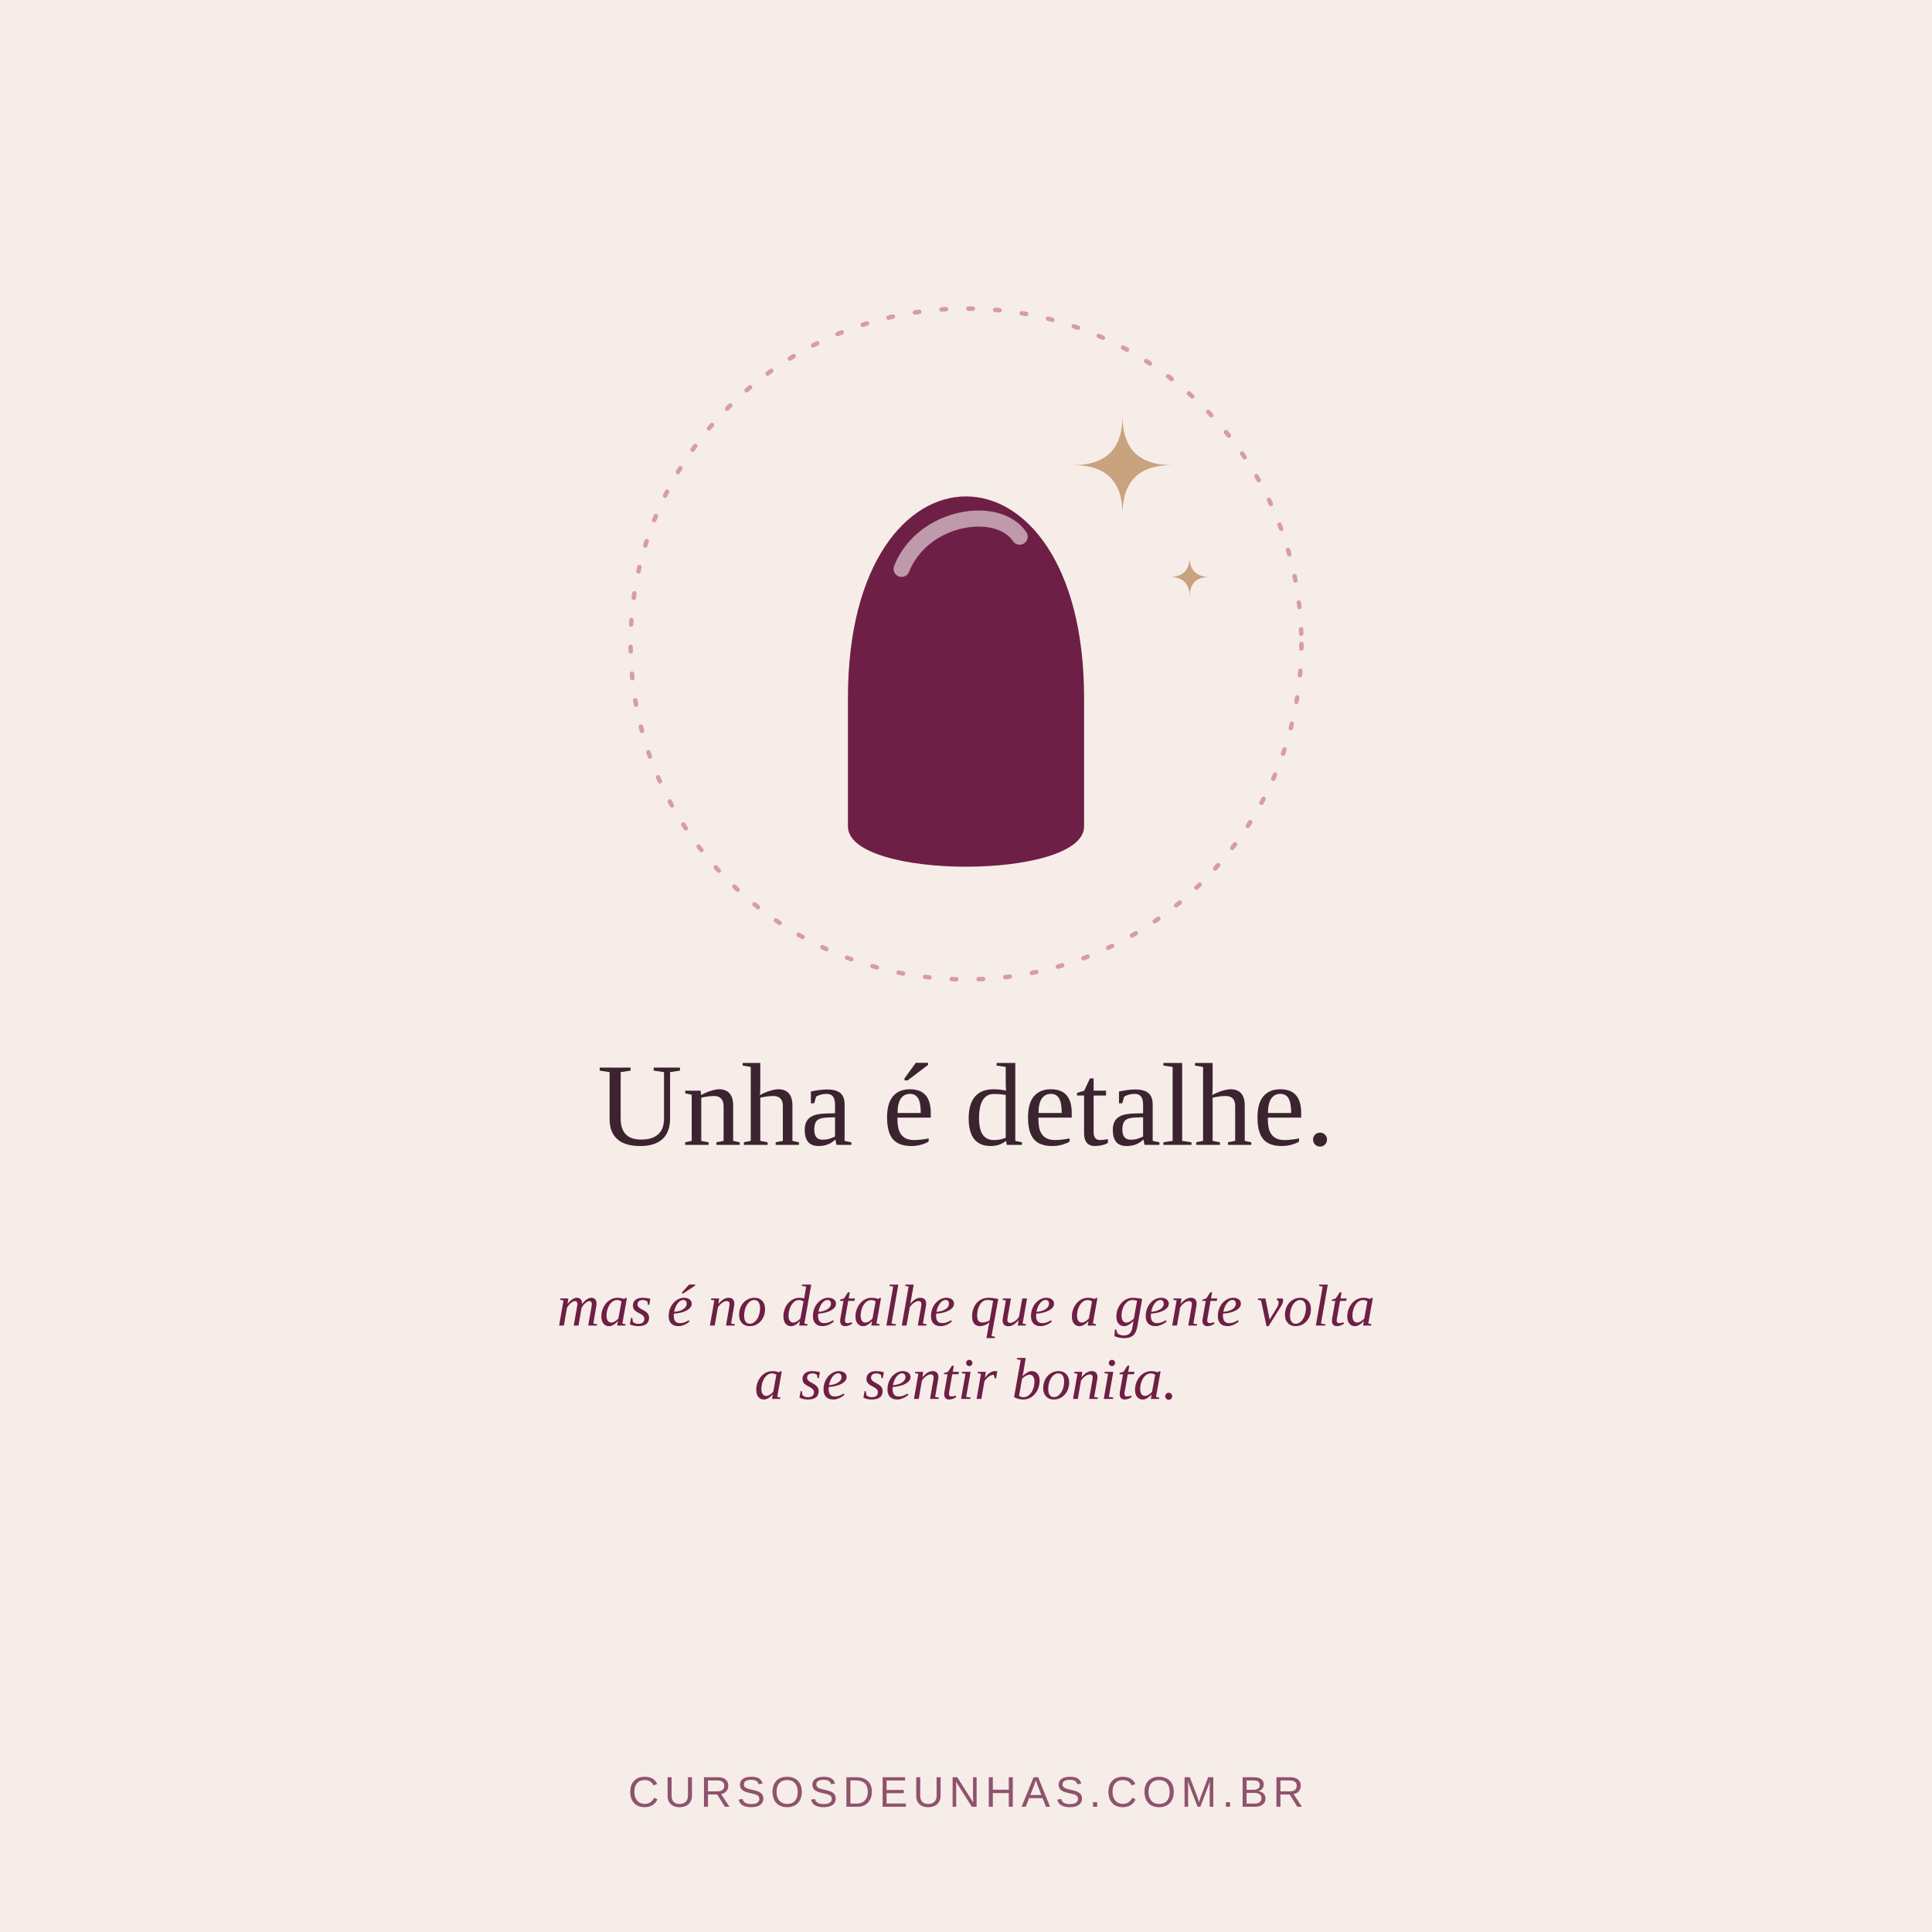
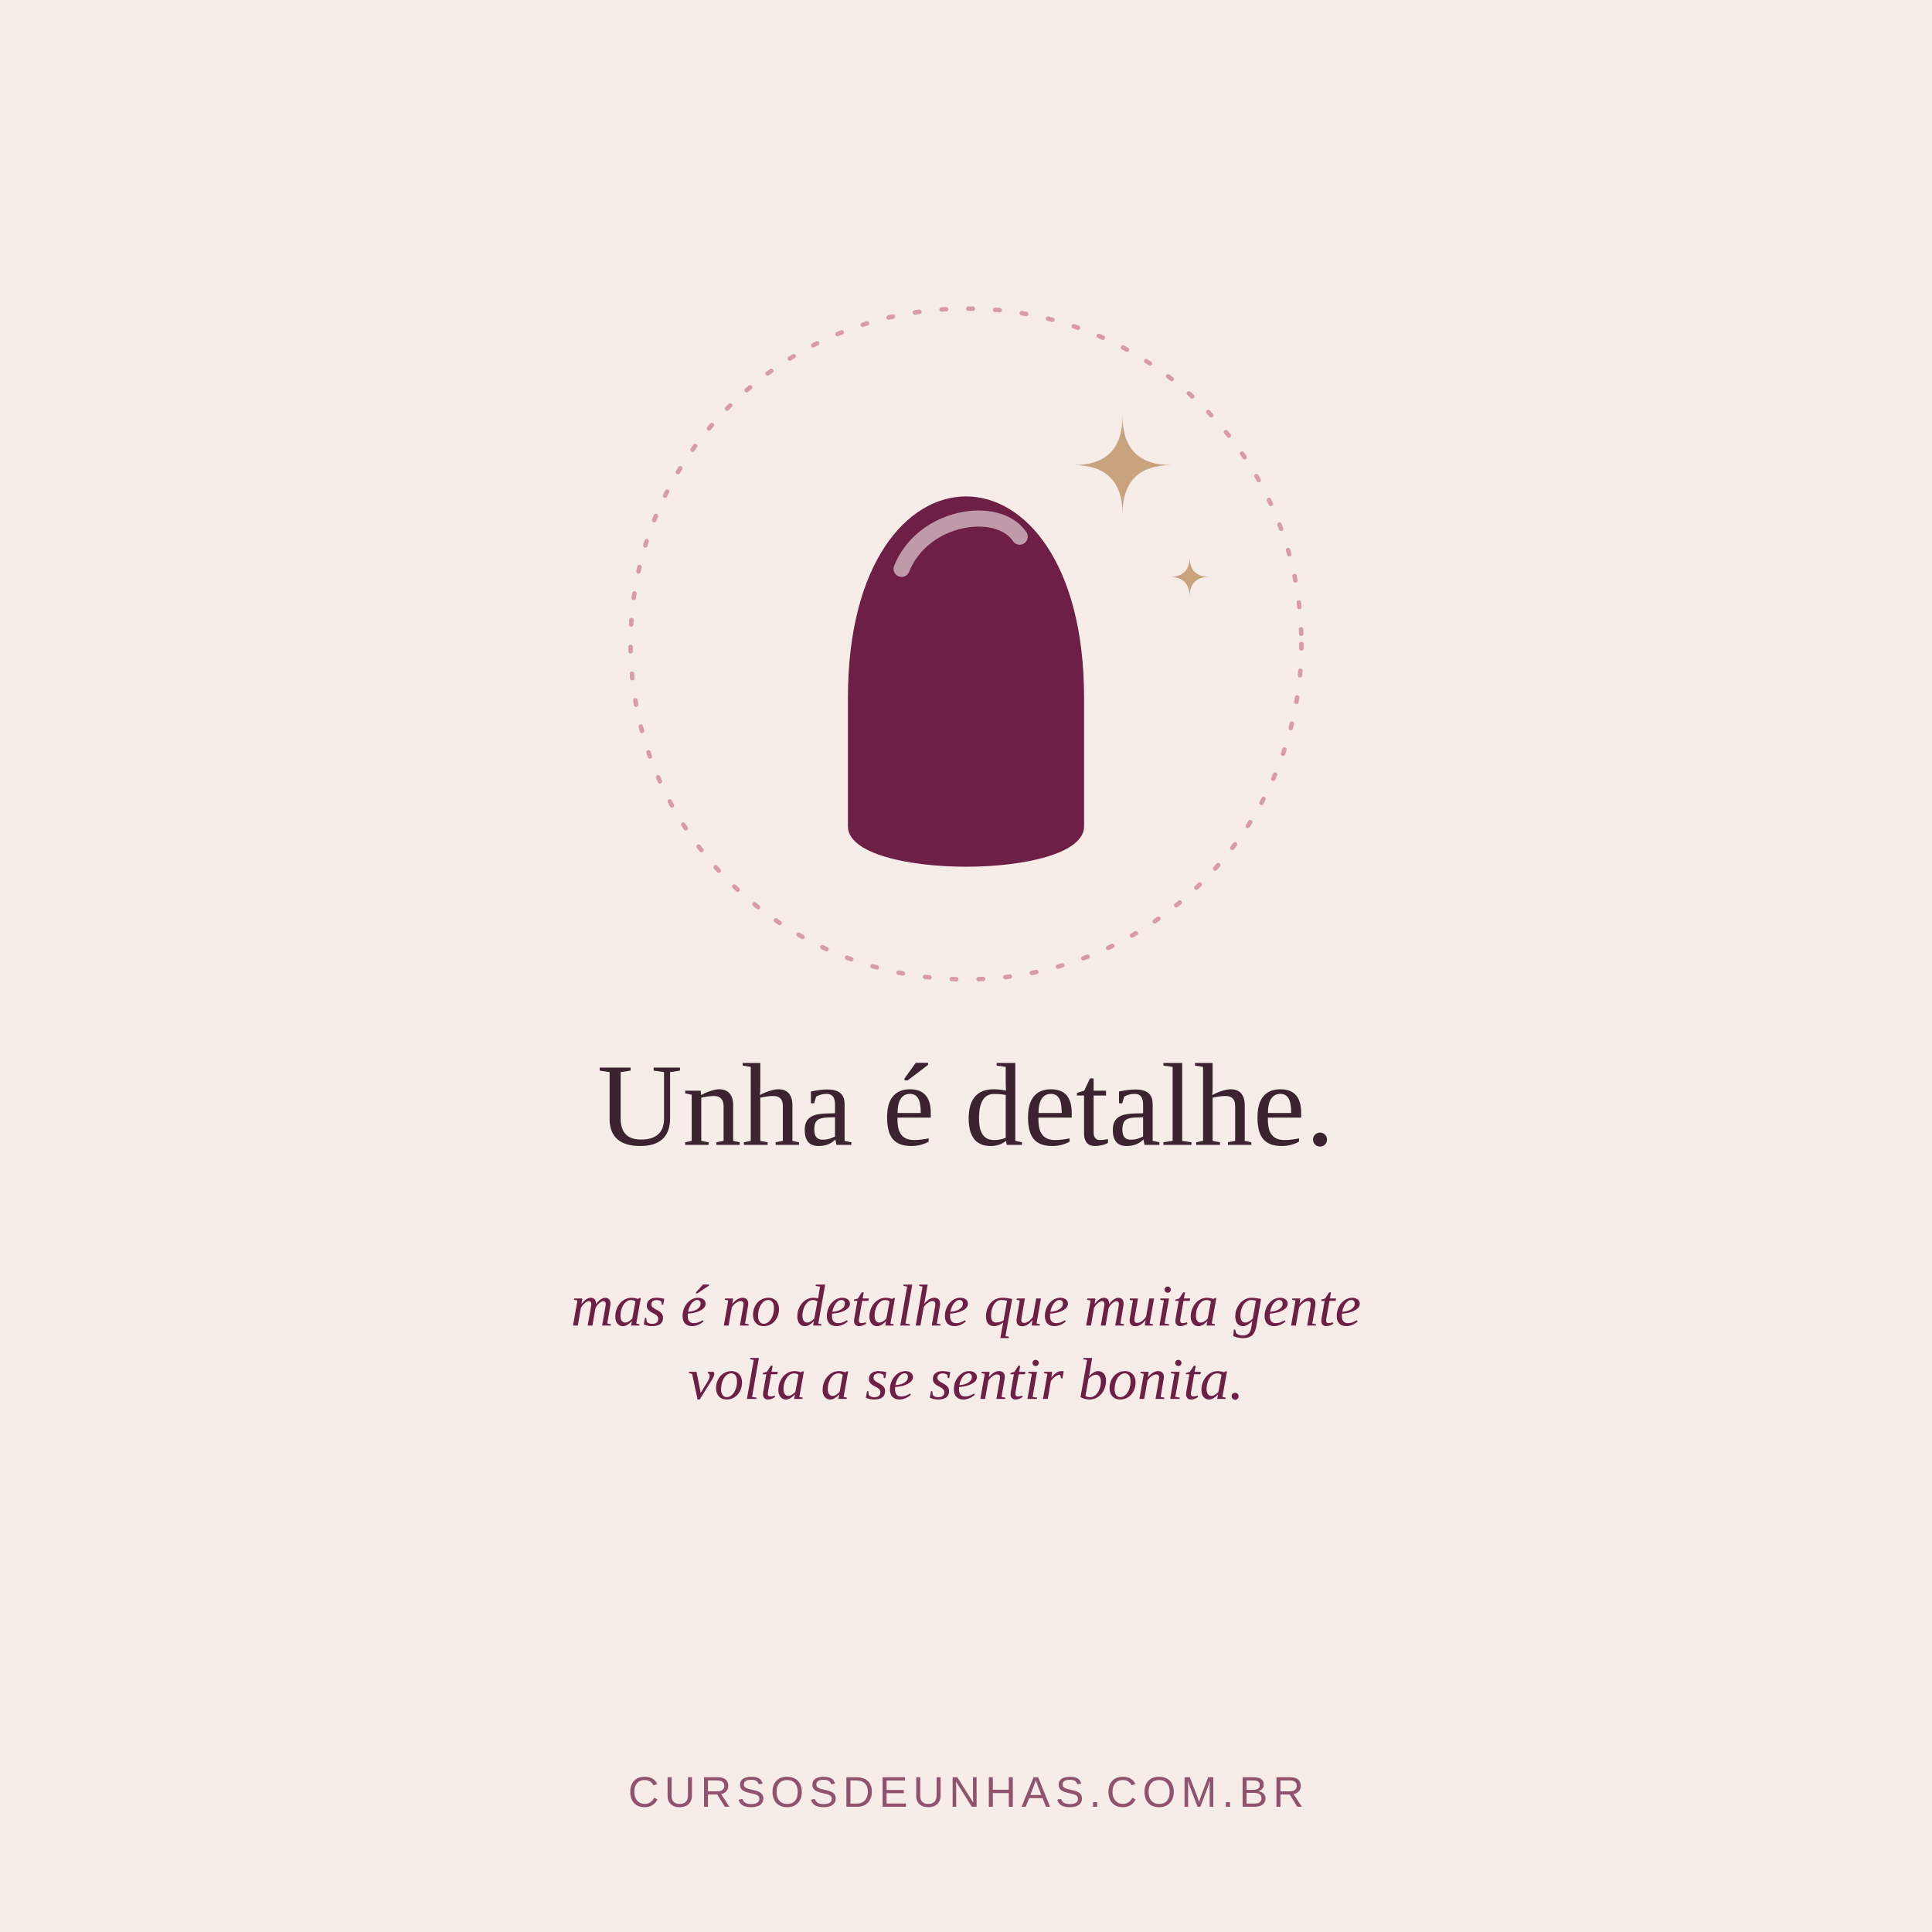
<svg xmlns="http://www.w3.org/2000/svg" width="1080" height="1080" viewBox="0 0 1080 1080">
  <rect width="1080" height="1080" fill="#F6EDE8" />
  <circle cx="540" cy="360" r="187.5" fill="none" stroke="#D99BA8" stroke-width="2.5" stroke-dasharray="2.5 12.5" stroke-linecap="round" />
  <g transform="translate(540,360) rotate(0) scale(3.0)">
    <path d="M-22,10 C-22,-40 22,-40 22,10 L22,34 C22,44 -22,44 -22,34 Z" fill="#6E1F45" />
    <path d="M-12,-14 C-8,-24 6,-26 10,-20" fill="none" stroke="#fff" stroke-opacity=".55" stroke-width="3" stroke-linecap="round" />
  </g>
  <path d="M627.5,232.5 Q627.5,260.0 655.0,260.0 Q627.5,260.0 627.5,287.5 Q627.5,260.0 600.0,260.0 Q627.5,260.0 627.5,232.5 Z" fill="#C9A27E" />
  <path d="M665.0,311.25 Q665.0,322.5 676.25,322.5 Q665.0,322.5 665.0,333.75 Q665.0,322.5 653.75,322.5 Q665.0,322.5 665.0,311.25 Z" fill="#C9A27E" />
  <text x="540" y="640" font-family="Georgia, 'Times New Roman', serif" font-size="66" fill="#3B2430" text-anchor="middle">Unha é detalhe.</text>
-   <text x="540" y="741" font-family="Georgia, 'Times New Roman', serif" font-style="italic" font-size="33" fill="#6E1F45" text-anchor="middle">mas é no detalhe que a gente volta</text>
-   <text x="540" y="782" font-family="Georgia, 'Times New Roman', serif" font-style="italic" font-size="33" fill="#6E1F45" text-anchor="middle">a se sentir bonita.</text>
+   <text x="540" y="741" font-family="Georgia, 'Times New Roman', serif" font-style="italic" font-size="33" fill="#6E1F45" text-anchor="middle">mas é no detalhe que muita gente</text>
+   <text x="540" y="782" font-family="Georgia, 'Times New Roman', serif" font-style="italic" font-size="33" fill="#6E1F45" text-anchor="middle">volta a se sentir bonita.</text>
  <text x="540" y="1010" font-family="-apple-system, 'Helvetica Neue', Arial, sans-serif" font-size="24" letter-spacing="2.9" fill="#6E1F45" fill-opacity=".75" text-anchor="middle">CURSOSDEUNHAS.COM.BR</text>
</svg>
